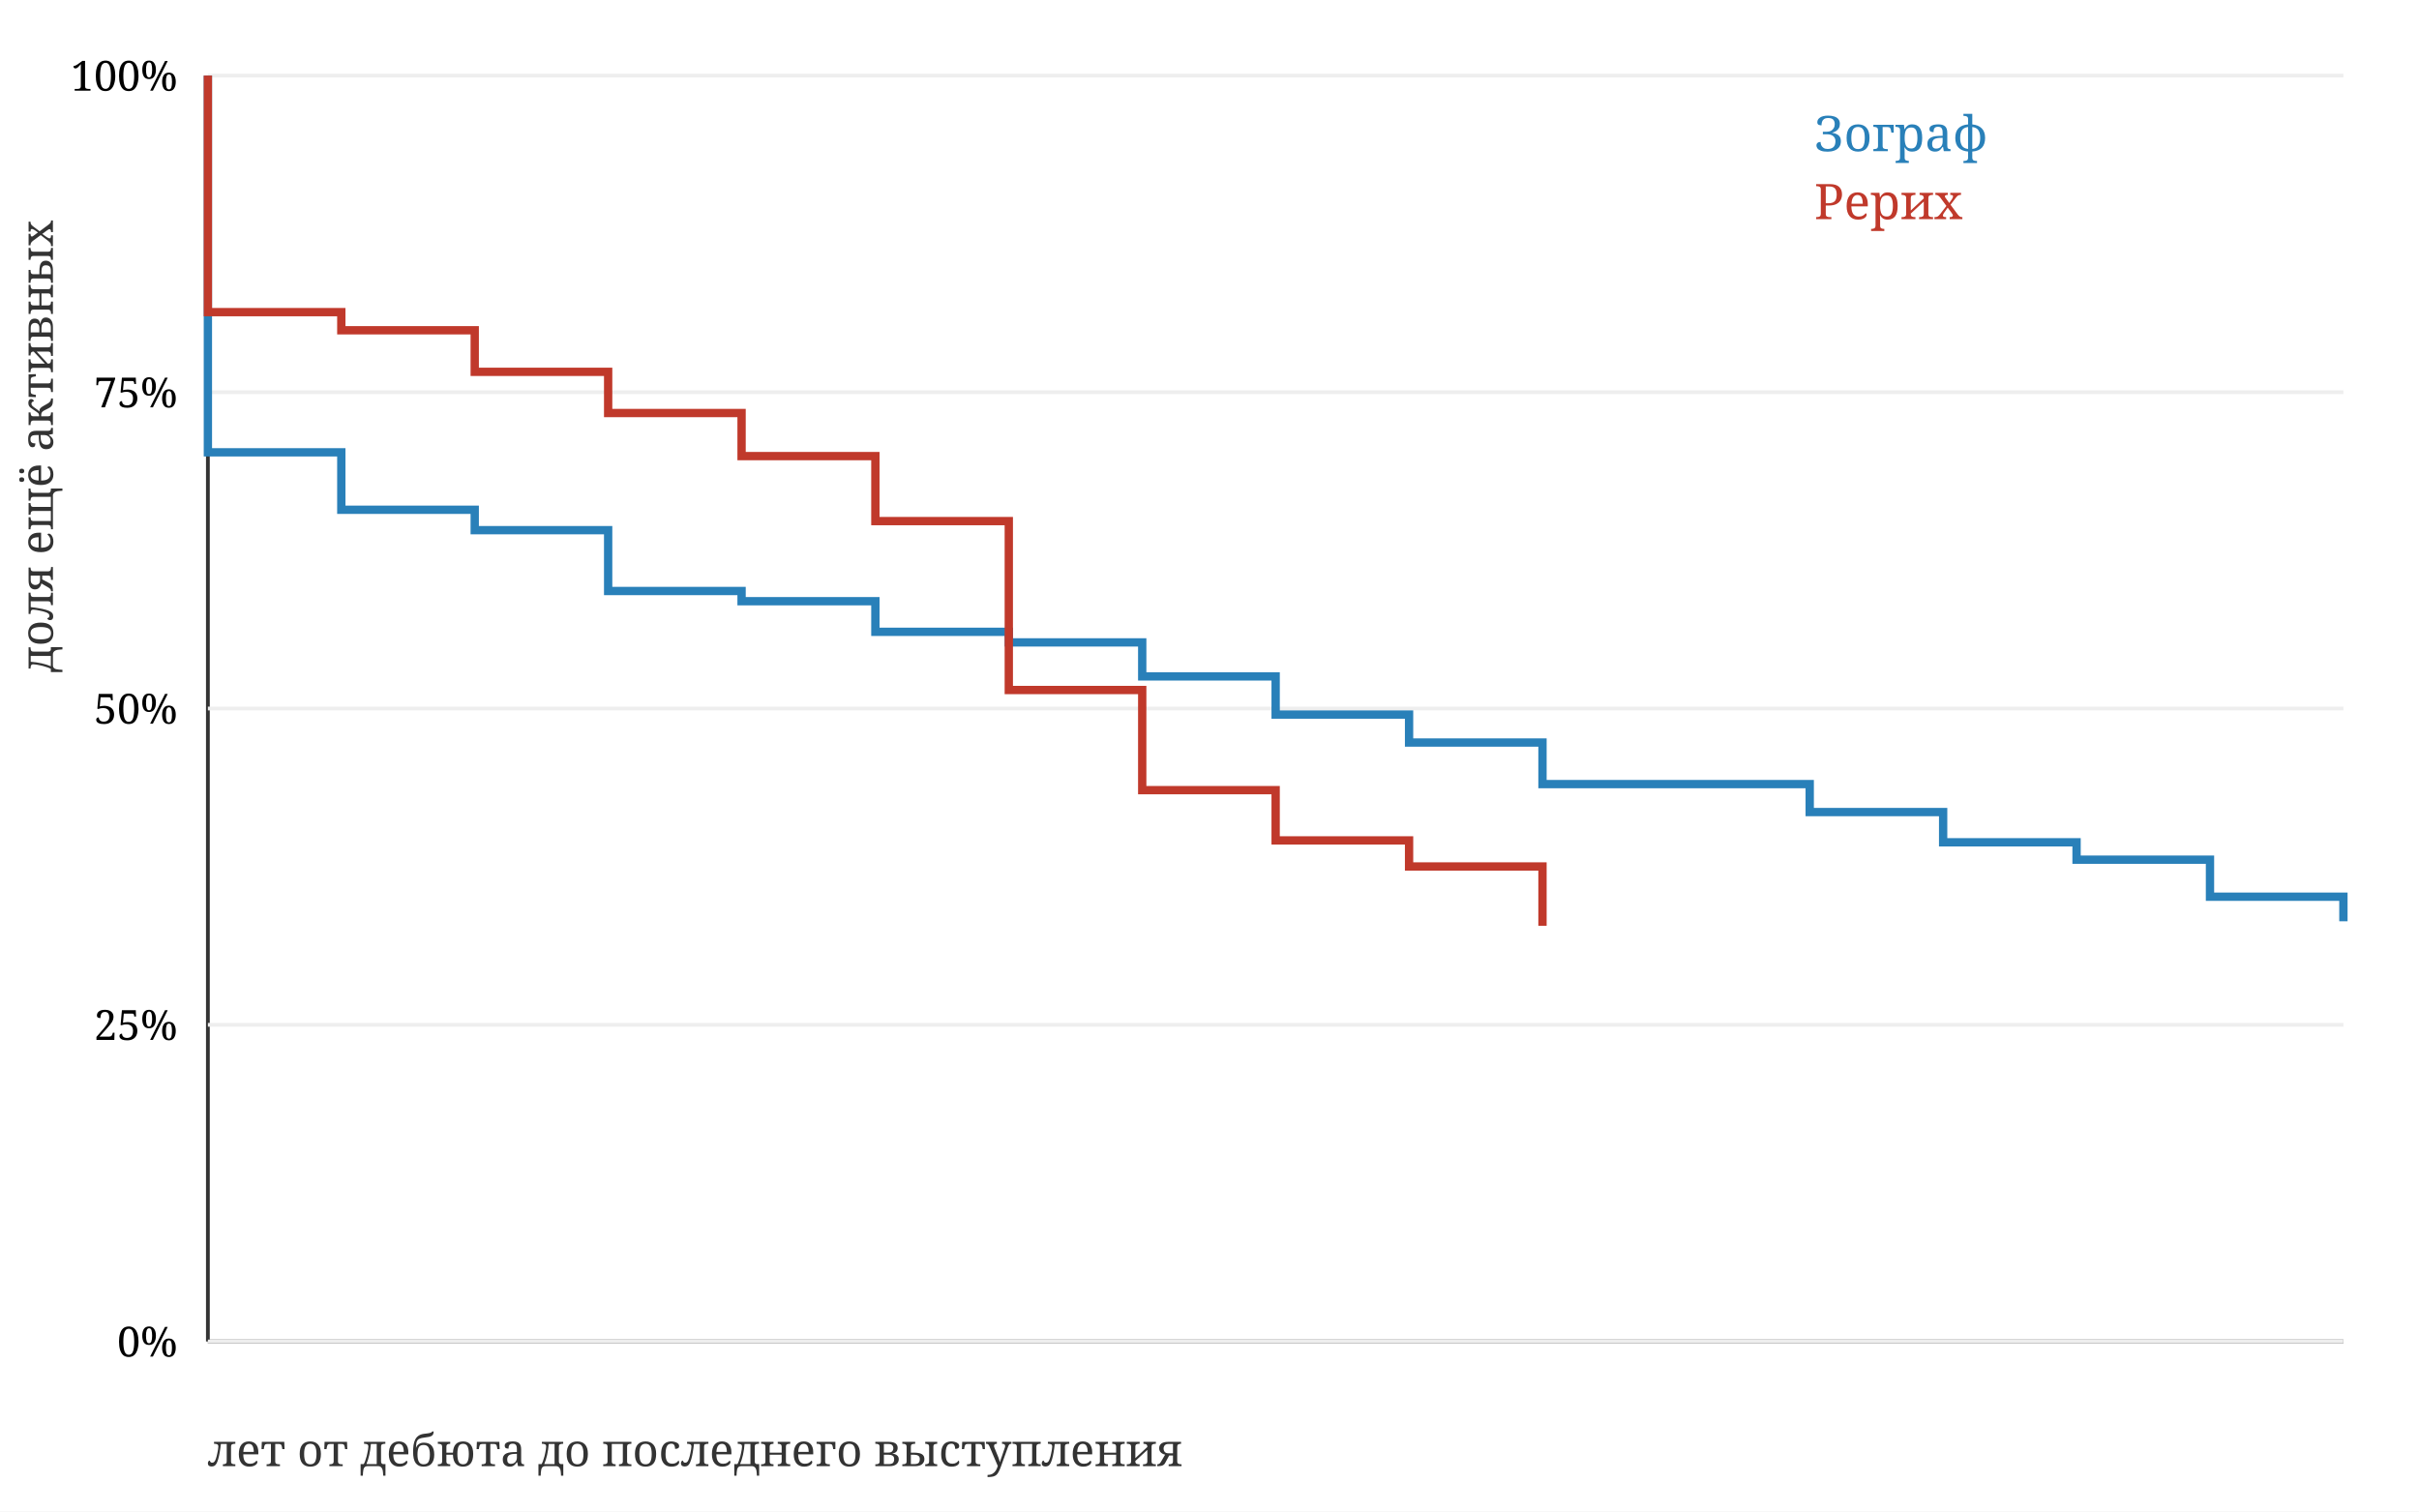
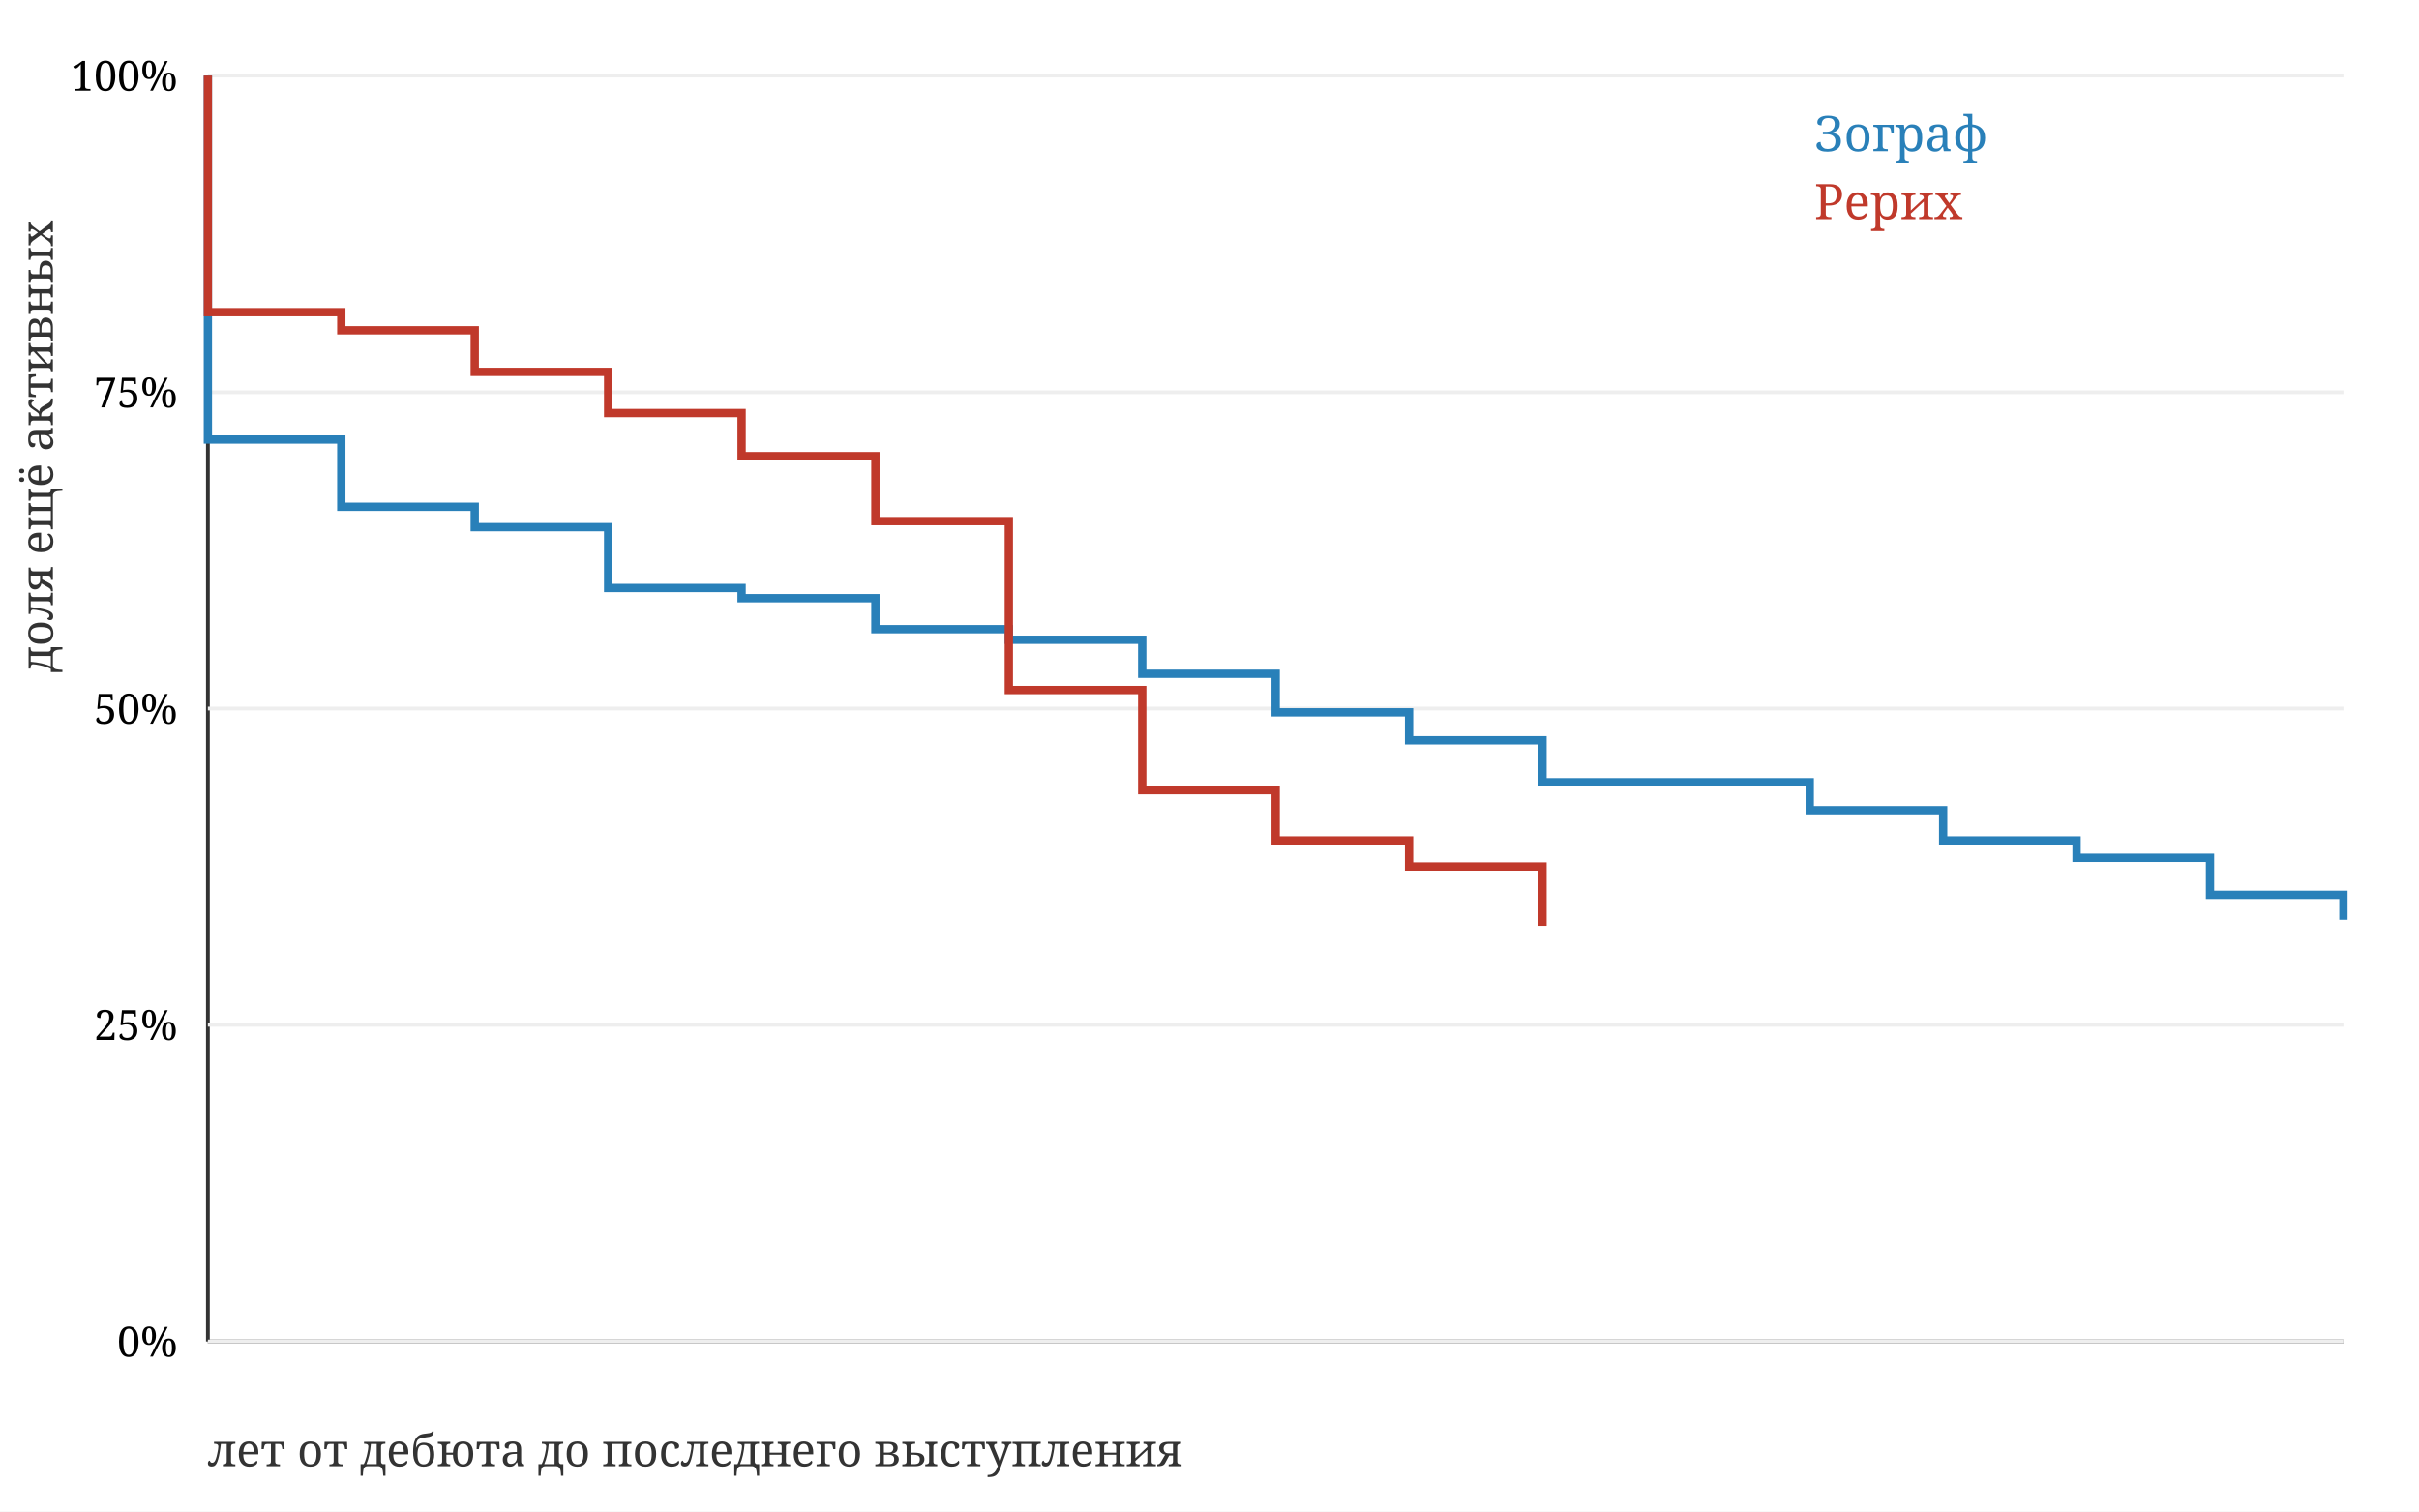
<svg xmlns="http://www.w3.org/2000/svg" width="640" height="400" viewBox="0 0 640 400" font-family="Georgia, serif">
  <rect width="640" height="400" fill="white" />
  <line x1="55" y1="20" x2="55" y2="355" stroke="#333" />
  <line x1="55" y1="355" x2="620" y2="355" stroke="#333" />
  <text x="47" y="359.0" text-anchor="end" font-size="11">0%</text>
  <line x1="55" y1="355.0" x2="620" y2="355.0" stroke="#eee" />
  <text x="47" y="275.2" text-anchor="end" font-size="11">25%</text>
  <line x1="55" y1="271.2" x2="620" y2="271.2" stroke="#eee" />
  <text x="47" y="191.5" text-anchor="end" font-size="11">50%</text>
  <line x1="55" y1="187.5" x2="620" y2="187.5" stroke="#eee" />
  <text x="47" y="107.8" text-anchor="end" font-size="11">75%</text>
  <line x1="55" y1="103.8" x2="620" y2="103.8" stroke="#eee" />
  <text x="47" y="24.0" text-anchor="end" font-size="11">100%</text>
  <line x1="55" y1="20.0" x2="620" y2="20.0" stroke="#eee" />
-   <path d="M 55.0 20.0 L 55.0 20.0 L 55.0 119.7 L 90.3 119.7 L 90.3 134.9 L 125.6 134.9 L 125.6 140.3 L 160.9 140.3 L 160.9 156.4 L 196.2 156.4 L 196.2 159.1 L 231.6 159.1 L 231.6 167.2 L 266.9 167.2 L 266.9 170.0 L 302.2 170.0 L 302.2 179.0 L 337.5 179.0 L 337.5 189.1 L 372.8 189.1 L 372.8 196.5 L 408.1 196.5 L 408.1 207.5 L 478.8 207.5 L 478.8 214.9 L 514.1 214.9 L 514.1 222.9 L 549.4 222.9 L 549.4 227.5 L 584.7 227.5 L 584.7 237.3 L 620.0 237.3 L 620.0 243.8" fill="none" stroke="#2980b9" stroke-width="2.2" />
+   <path d="M 55.0 20.0 L 55.0 20.0 L 55.0 116.3 L 90.3 116.3 L 90.3 134.1 L 125.6 134.1 L 125.6 139.5 L 160.9 139.5 L 160.9 155.6 L 196.2 155.6 L 196.2 158.3 L 231.6 158.3 L 231.6 166.5 L 266.9 166.5 L 266.9 169.3 L 302.2 169.3 L 302.2 178.3 L 337.5 178.3 L 337.5 188.5 L 372.8 188.5 L 372.8 195.9 L 408.1 195.9 L 408.1 207.0 L 478.8 207.0 L 478.8 214.4 L 514.1 214.4 L 514.1 222.4 L 549.4 222.4 L 549.4 227.0 L 584.7 227.0 L 584.7 236.8 L 620.0 236.8 L 620.0 243.4" fill="none" stroke="#2980b9" stroke-width="2.2" />
  <text x="480" y="40" fill="#2980b9" font-size="13">Зограф</text>
  <path d="M 55.0 20.0 L 55.0 20.0 L 55.0 82.6 L 90.3 82.6 L 90.3 87.4 L 125.6 87.4 L 125.6 98.4 L 160.9 98.4 L 160.9 109.3 L 196.2 109.3 L 196.2 120.7 L 231.6 120.7 L 231.6 137.9 L 266.9 137.9 L 266.9 182.6 L 302.2 182.6 L 302.2 209.1 L 337.5 209.1 L 337.5 222.4 L 372.8 222.4 L 372.8 229.3 L 408.1 229.3 L 408.1 245.0" fill="none" stroke="#c0392b" stroke-width="2.2" />
  <text x="480" y="58" fill="#c0392b" font-size="13">Рерих</text>
  <text x="55" y="388" font-size="12" fill="#333">лет от дебюта до последнего выступления</text>
  <text x="14" y="178" font-size="12" fill="#333" transform="rotate(-90 14 178)">доля ещё активных</text>
</svg>
